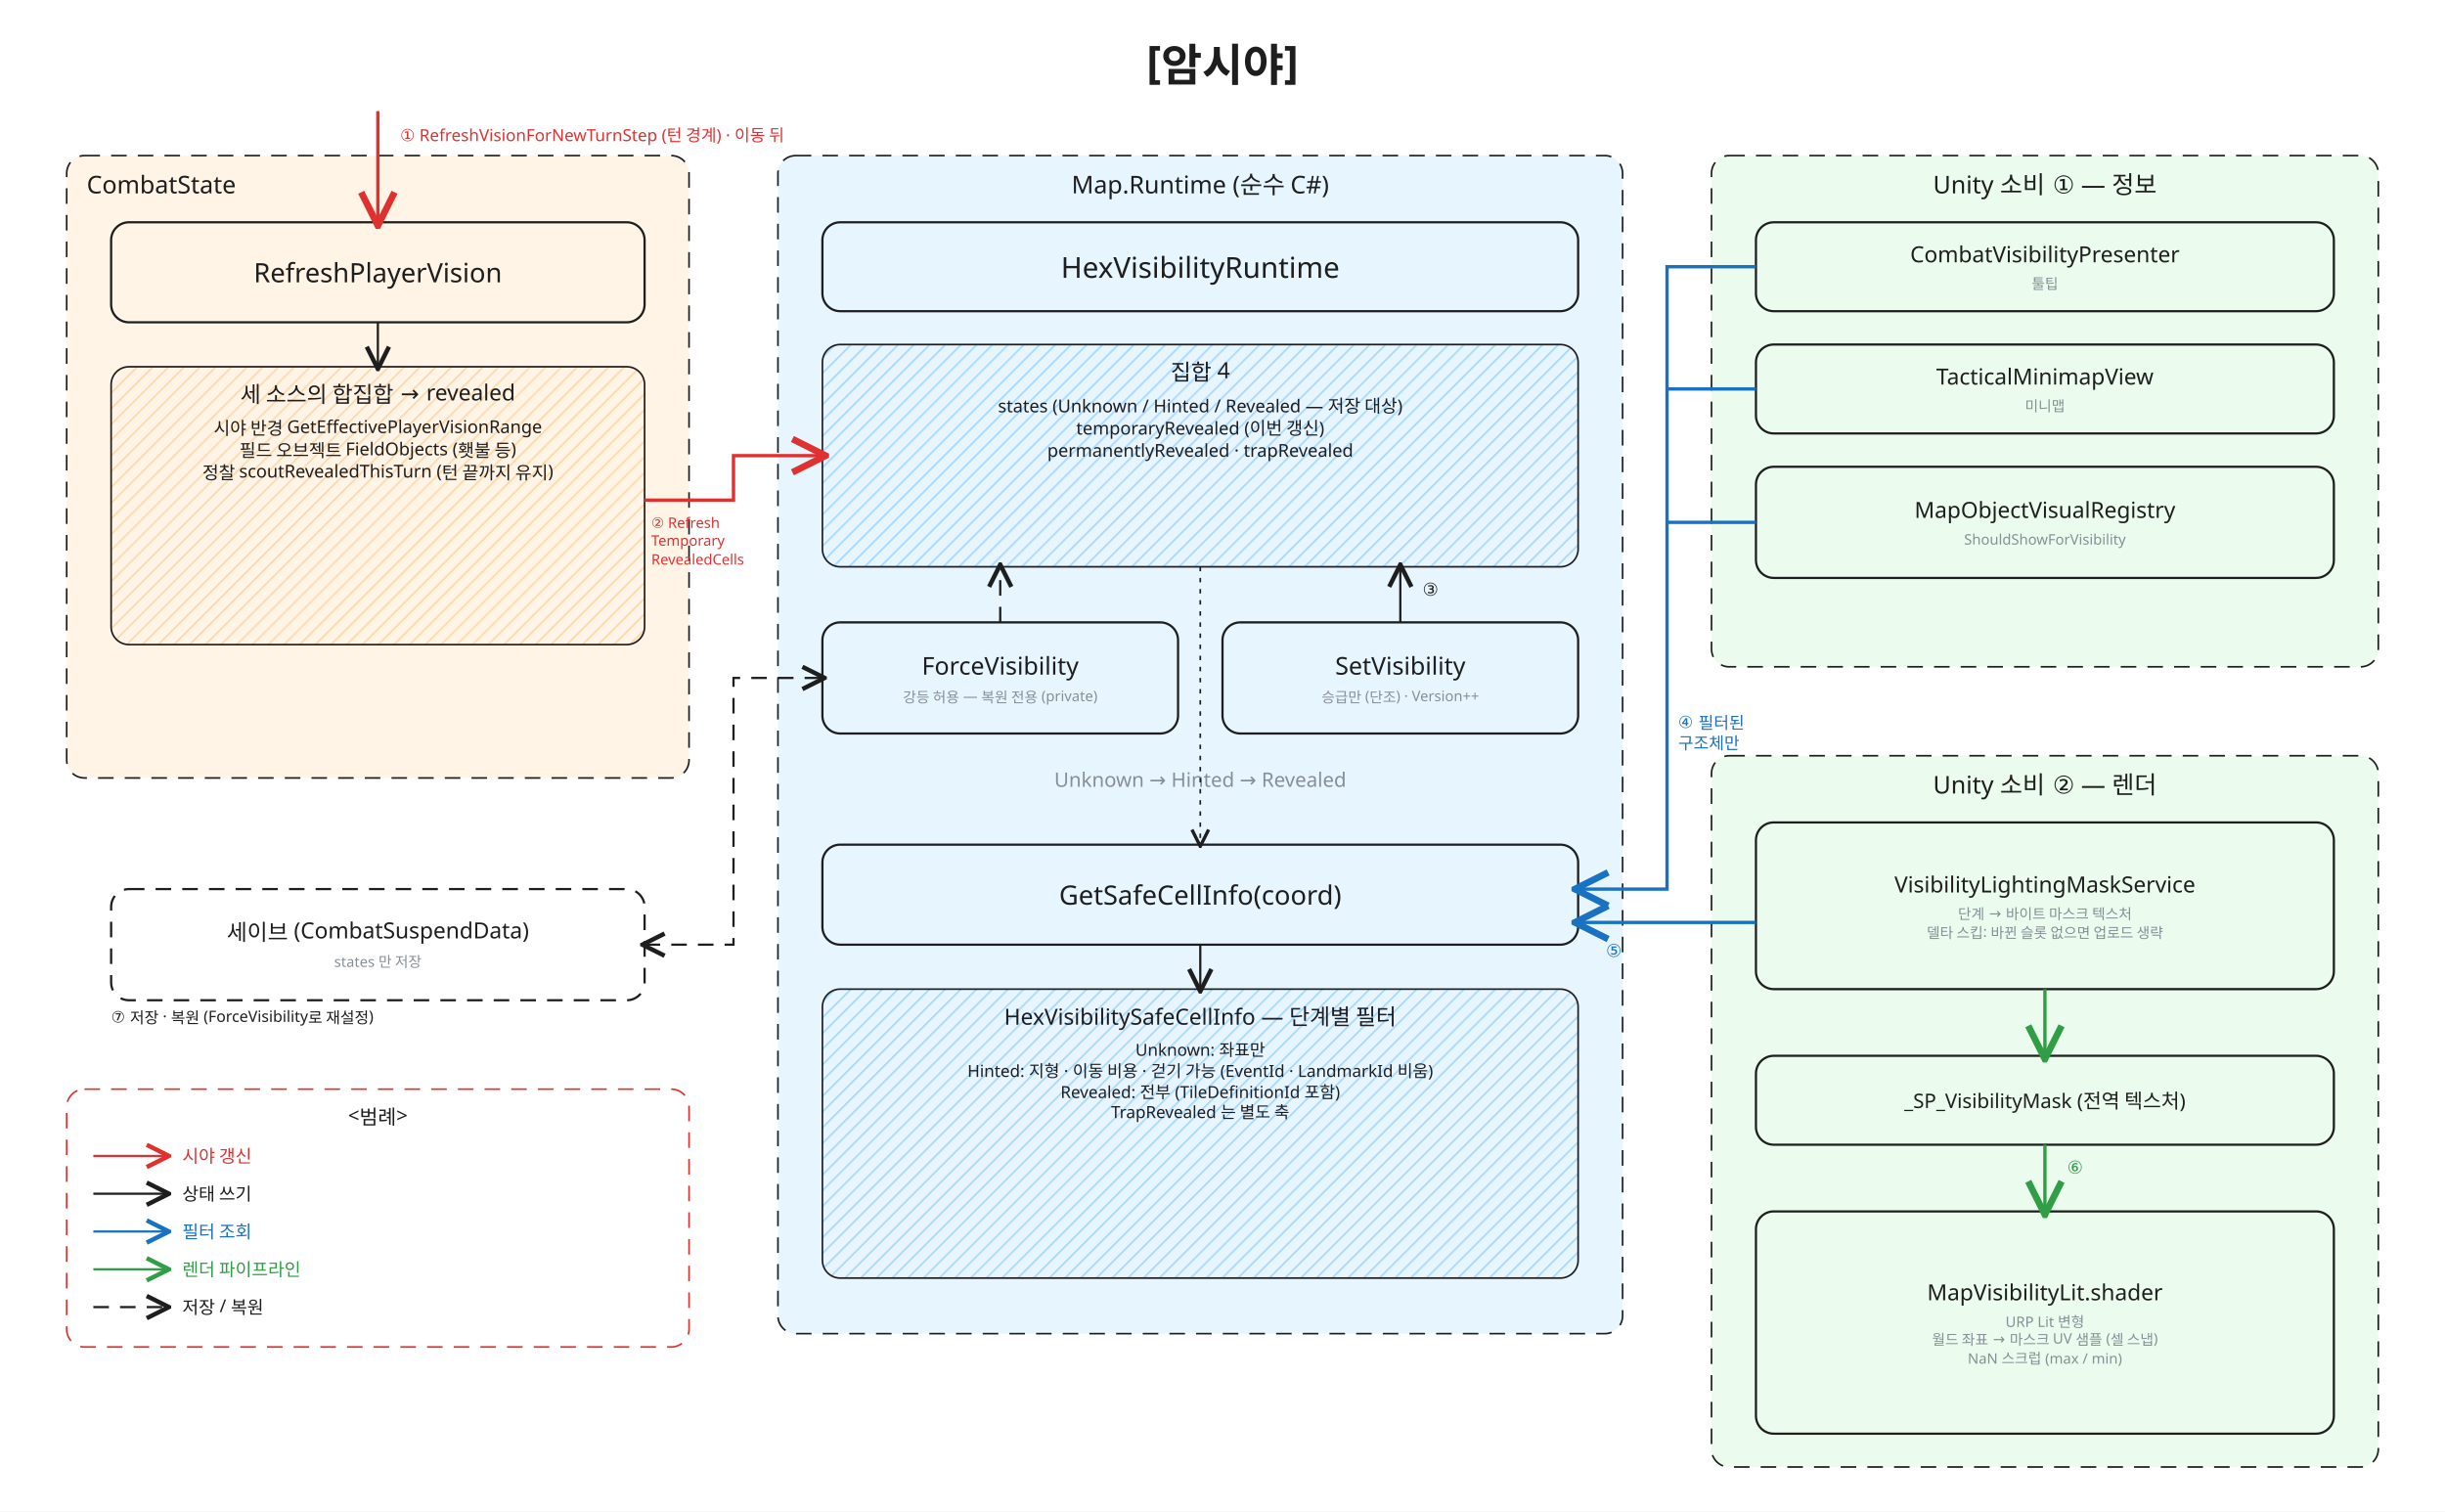
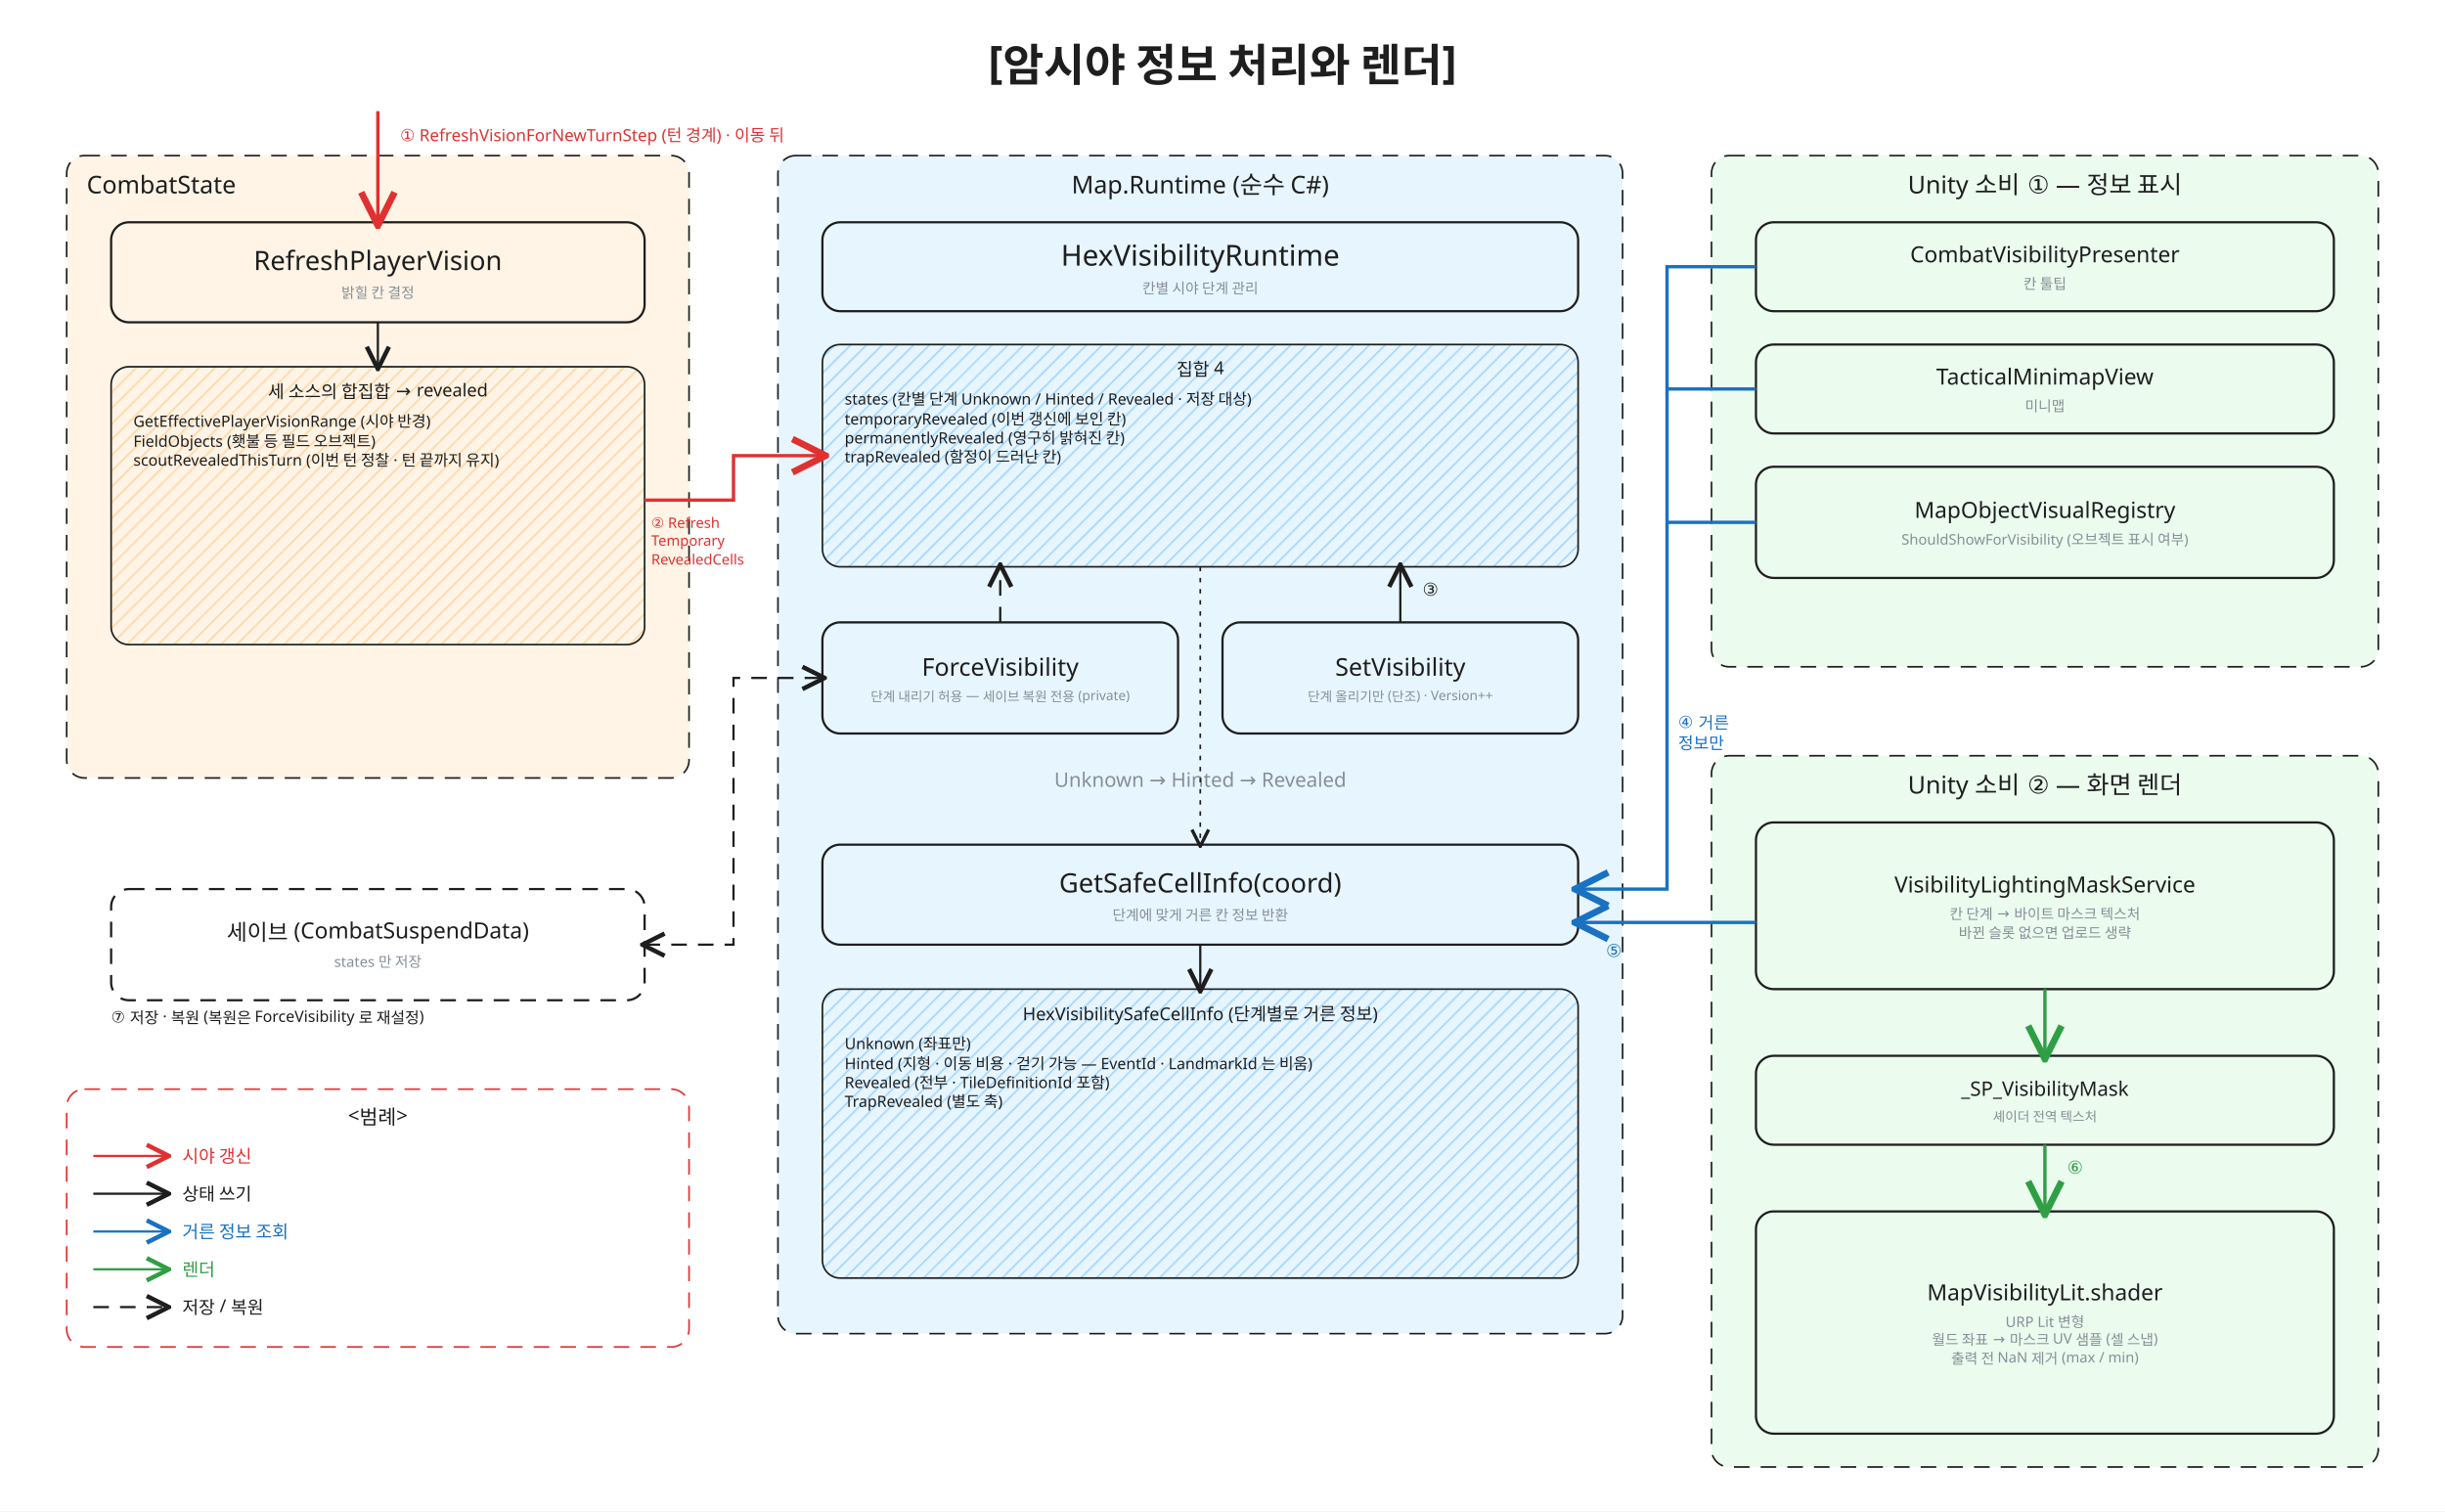
<svg xmlns="http://www.w3.org/2000/svg" width="2200" height="1360" viewBox="0 0 2200 1360">
  <defs>
    <pattern id="hffd8a8" patternUnits="userSpaceOnUse" width="10" height="10" patternTransform="rotate(45)">
      <line x1="0" y1="0" x2="0" y2="10" stroke="#ffd8a8" stroke-width="3" />
    </pattern>
    <pattern id="ha5d8ff" patternUnits="userSpaceOnUse" width="10" height="10" patternTransform="rotate(45)">
      <line x1="0" y1="0" x2="0" y2="10" stroke="#a5d8ff" stroke-width="3" />
    </pattern>
    <marker id="ah1e1e1e" markerWidth="12" markerHeight="12" refX="10" refY="6" orient="auto">
      <path d="M1,1 L11,6 L1,11" fill="none" stroke="#1e1e1e" stroke-width="2" />
    </marker>
    <marker id="as1e1e1e" markerWidth="12" markerHeight="12" refX="2" refY="6" orient="auto">
      <path d="M11,1 L1,6 L11,11" fill="none" stroke="#1e1e1e" stroke-width="2" />
    </marker>
    <marker id="ahe03131" markerWidth="12" markerHeight="12" refX="10" refY="6" orient="auto">
      <path d="M1,1 L11,6 L1,11" fill="none" stroke="#e03131" stroke-width="2" />
    </marker>
    <marker id="ase03131" markerWidth="12" markerHeight="12" refX="2" refY="6" orient="auto">
      <path d="M11,1 L1,6 L11,11" fill="none" stroke="#e03131" stroke-width="2" />
    </marker>
    <marker id="ah1971c2" markerWidth="12" markerHeight="12" refX="10" refY="6" orient="auto">
      <path d="M1,1 L11,6 L1,11" fill="none" stroke="#1971c2" stroke-width="2" />
    </marker>
    <marker id="as1971c2" markerWidth="12" markerHeight="12" refX="2" refY="6" orient="auto">
      <path d="M11,1 L1,6 L11,11" fill="none" stroke="#1971c2" stroke-width="2" />
    </marker>
    <marker id="ah2f9e44" markerWidth="12" markerHeight="12" refX="10" refY="6" orient="auto">
      <path d="M1,1 L11,6 L1,11" fill="none" stroke="#2f9e44" stroke-width="2" />
    </marker>
    <marker id="as2f9e44" markerWidth="12" markerHeight="12" refX="2" refY="6" orient="auto">
      <path d="M11,1 L1,6 L11,11" fill="none" stroke="#2f9e44" stroke-width="2" />
    </marker>
  </defs>
  <rect width="100%" height="100%" fill="#ffffff" />
-   <text x="1100" y="70" font-size="40" fill="#1e1e1e" text-anchor="middle" font-family="Virgil, 'Segoe Print', 'Comic Sans MS', 'Apple SD Gothic Neo', 'Noto Sans KR', sans-serif" font-weight="bold">[암시야]</text>
+   <text x="1100" y="70" font-size="40" fill="#1e1e1e" text-anchor="middle" font-family="Virgil, 'Segoe Print', 'Comic Sans MS', 'Apple SD Gothic Neo', 'Noto Sans KR', sans-serif" font-weight="bold">[암시야 정보 처리와 렌더]</text>
  <rect x="60" y="140" width="560" height="560" rx="16" fill="#fff4e6" stroke="#1e1e1e" stroke-width="1.5" stroke-dasharray="14,10" />
  <text x="78" y="174" font-size="22" fill="#1e1e1e" text-anchor="start" font-family="Virgil, 'Segoe Print', 'Comic Sans MS', 'Apple SD Gothic Neo', 'Noto Sans KR', sans-serif" font-weight="normal">CombatState</text>
  <rect x="100" y="200" width="480" height="90" rx="16" fill="none" stroke="#1e1e1e" stroke-width="2" />
-   <text x="340" y="254" font-size="24" fill="#1e1e1e" text-anchor="middle" font-family="Virgil, 'Segoe Print', 'Comic Sans MS', 'Apple SD Gothic Neo', 'Noto Sans KR', sans-serif" font-weight="normal">RefreshPlayerVision</text>
+   <text x="340" y="243" font-size="24" fill="#1e1e1e" text-anchor="middle" font-family="Virgil, 'Segoe Print', 'Comic Sans MS', 'Apple SD Gothic Neo', 'Noto Sans KR', sans-serif" font-weight="normal">RefreshPlayerVision</text>
+   <text x="340" y="268" font-size="13" fill="#868e96" text-anchor="middle" font-family="Virgil, 'Segoe Print', 'Comic Sans MS', 'Apple SD Gothic Neo', 'Noto Sans KR', sans-serif" font-weight="normal">밝힐 칸 결정</text>
  <rect x="100" y="330" width="480" height="250" rx="16" fill="url(#hffd8a8)" stroke="#1e1e1e" stroke-width="1.5" />
-   <text x="340" y="362" font-size="20" fill="#1e1e1e" text-anchor="middle" font-family="Virgil, 'Segoe Print', 'Comic Sans MS', 'Apple SD Gothic Neo', 'Noto Sans KR', sans-serif" font-weight="normal">세 소스의 합집합 → revealed</text>
-   <text x="340" y="391" font-size="16" fill="#1e1e1e" text-anchor="middle" font-family="Virgil, 'Segoe Print', 'Comic Sans MS', 'Apple SD Gothic Neo', 'Noto Sans KR', sans-serif" font-weight="normal">시야 반경  GetEffectivePlayerVisionRange</text>
-   <text x="340" y="411" font-size="16" fill="#1e1e1e" text-anchor="middle" font-family="Virgil, 'Segoe Print', 'Comic Sans MS', 'Apple SD Gothic Neo', 'Noto Sans KR', sans-serif" font-weight="normal">필드 오브젝트  FieldObjects (횃불 등)</text>
-   <text x="340" y="431" font-size="16" fill="#1e1e1e" text-anchor="middle" font-family="Virgil, 'Segoe Print', 'Comic Sans MS', 'Apple SD Gothic Neo', 'Noto Sans KR', sans-serif" font-weight="normal">정찰  scoutRevealedThisTurn (턴 끝까지 유지)</text>
+   <text x="340" y="358" font-size="16" fill="#1e1e1e" text-anchor="middle" font-family="Virgil, 'Segoe Print', 'Comic Sans MS', 'Apple SD Gothic Neo', 'Noto Sans KR', sans-serif" font-weight="normal">세 소스의 합집합 → revealed</text>
+   <text x="120" y="384" font-size="14" fill="#1e1e1e" text-anchor="start" font-family="Virgil, 'Segoe Print', 'Comic Sans MS', 'Apple SD Gothic Neo', 'Noto Sans KR', sans-serif" font-weight="normal">GetEffectivePlayerVisionRange  (시야 반경)</text>
+   <text x="120" y="402" font-size="14" fill="#1e1e1e" text-anchor="start" font-family="Virgil, 'Segoe Print', 'Comic Sans MS', 'Apple SD Gothic Neo', 'Noto Sans KR', sans-serif" font-weight="normal">FieldObjects  (횃불 등 필드 오브젝트)</text>
+   <text x="120" y="419" font-size="14" fill="#1e1e1e" text-anchor="start" font-family="Virgil, 'Segoe Print', 'Comic Sans MS', 'Apple SD Gothic Neo', 'Noto Sans KR', sans-serif" font-weight="normal">scoutRevealedThisTurn  (이번 턴 정찰 · 턴 끝까지 유지)</text>
  <polyline points="340,290 340,330" fill="none" stroke="#1e1e1e" stroke-width="2" marker-end="url(#ah1e1e1e)" />
  <polyline points="340,100 340,200" fill="none" stroke="#e03131" stroke-width="3" marker-end="url(#ahe03131)" />
  <text x="360" y="127" font-size="15" fill="#e03131" text-anchor="start" font-family="Virgil, 'Segoe Print', 'Comic Sans MS', 'Apple SD Gothic Neo', 'Noto Sans KR', sans-serif" font-weight="normal">① RefreshVisionForNewTurnStep (턴 경계) · 이동 뒤</text>
  <rect x="700" y="140" width="760" height="1060" rx="16" fill="#e7f5ff" stroke="#1e1e1e" stroke-width="1.5" stroke-dasharray="14,10" />
  <text x="1080" y="174" font-size="22" fill="#1e1e1e" text-anchor="middle" font-family="Virgil, 'Segoe Print', 'Comic Sans MS', 'Apple SD Gothic Neo', 'Noto Sans KR', sans-serif" font-weight="normal">Map.Runtime (순수 C#)</text>
  <rect x="740" y="200" width="680" height="80" rx="16" fill="none" stroke="#1e1e1e" stroke-width="2" />
-   <text x="1080" y="250" font-size="26" fill="#1e1e1e" text-anchor="middle" font-family="Virgil, 'Segoe Print', 'Comic Sans MS', 'Apple SD Gothic Neo', 'Noto Sans KR', sans-serif" font-weight="normal">HexVisibilityRuntime</text>
+   <text x="1080" y="239" font-size="26" fill="#1e1e1e" text-anchor="middle" font-family="Virgil, 'Segoe Print', 'Comic Sans MS', 'Apple SD Gothic Neo', 'Noto Sans KR', sans-serif" font-weight="normal">HexVisibilityRuntime</text>
+   <text x="1080" y="264" font-size="13" fill="#868e96" text-anchor="middle" font-family="Virgil, 'Segoe Print', 'Comic Sans MS', 'Apple SD Gothic Neo', 'Noto Sans KR', sans-serif" font-weight="normal">칸별 시야 단계 관리</text>
  <rect x="740" y="310" width="680" height="200" rx="16" fill="url(#ha5d8ff)" stroke="#1e1e1e" stroke-width="1.5" />
-   <text x="1080" y="342" font-size="20" fill="#1e1e1e" text-anchor="middle" font-family="Virgil, 'Segoe Print', 'Comic Sans MS', 'Apple SD Gothic Neo', 'Noto Sans KR', sans-serif" font-weight="normal">집합 4</text>
-   <text x="1080" y="371" font-size="16" fill="#1e1e1e" text-anchor="middle" font-family="Virgil, 'Segoe Print', 'Comic Sans MS', 'Apple SD Gothic Neo', 'Noto Sans KR', sans-serif" font-weight="normal">states  (Unknown / Hinted / Revealed — 저장 대상)</text>
-   <text x="1080" y="391" font-size="16" fill="#1e1e1e" text-anchor="middle" font-family="Virgil, 'Segoe Print', 'Comic Sans MS', 'Apple SD Gothic Neo', 'Noto Sans KR', sans-serif" font-weight="normal">temporaryRevealed  (이번 갱신)</text>
-   <text x="1080" y="411" font-size="16" fill="#1e1e1e" text-anchor="middle" font-family="Virgil, 'Segoe Print', 'Comic Sans MS', 'Apple SD Gothic Neo', 'Noto Sans KR', sans-serif" font-weight="normal">permanentlyRevealed · trapRevealed</text>
+   <text x="1080" y="338" font-size="16" fill="#1e1e1e" text-anchor="middle" font-family="Virgil, 'Segoe Print', 'Comic Sans MS', 'Apple SD Gothic Neo', 'Noto Sans KR', sans-serif" font-weight="normal">집합 4</text>
+   <text x="760" y="364" font-size="14" fill="#1e1e1e" text-anchor="start" font-family="Virgil, 'Segoe Print', 'Comic Sans MS', 'Apple SD Gothic Neo', 'Noto Sans KR', sans-serif" font-weight="normal">states  (칸별 단계 Unknown / Hinted / Revealed · 저장 대상)</text>
+   <text x="760" y="382" font-size="14" fill="#1e1e1e" text-anchor="start" font-family="Virgil, 'Segoe Print', 'Comic Sans MS', 'Apple SD Gothic Neo', 'Noto Sans KR', sans-serif" font-weight="normal">temporaryRevealed  (이번 갱신에 보인 칸)</text>
+   <text x="760" y="399" font-size="14" fill="#1e1e1e" text-anchor="start" font-family="Virgil, 'Segoe Print', 'Comic Sans MS', 'Apple SD Gothic Neo', 'Noto Sans KR', sans-serif" font-weight="normal">permanentlyRevealed  (영구히 밝혀진 칸)</text>
+   <text x="760" y="416" font-size="14" fill="#1e1e1e" text-anchor="start" font-family="Virgil, 'Segoe Print', 'Comic Sans MS', 'Apple SD Gothic Neo', 'Noto Sans KR', sans-serif" font-weight="normal">trapRevealed  (함정이 드러난 칸)</text>
  <rect x="740" y="560" width="320" height="100" rx="16" fill="none" stroke="#1e1e1e" stroke-width="2" />
-   <text x="900" y="607" font-size="22" fill="#1e1e1e" text-anchor="middle" font-family="Virgil, 'Segoe Print', 'Comic Sans MS', 'Apple SD Gothic Neo', 'Noto Sans KR', sans-serif" font-weight="normal">ForceVisibility</text>
-   <text x="900" y="632" font-size="13" fill="#868e96" text-anchor="middle" font-family="Virgil, 'Segoe Print', 'Comic Sans MS', 'Apple SD Gothic Neo', 'Noto Sans KR', sans-serif" font-weight="normal">강등 허용 — 복원 전용 (private)</text>
+   <text x="900" y="608" font-size="22" fill="#1e1e1e" text-anchor="middle" font-family="Virgil, 'Segoe Print', 'Comic Sans MS', 'Apple SD Gothic Neo', 'Noto Sans KR', sans-serif" font-weight="normal">ForceVisibility</text>
+   <text x="900" y="631" font-size="12" fill="#868e96" text-anchor="middle" font-family="Virgil, 'Segoe Print', 'Comic Sans MS', 'Apple SD Gothic Neo', 'Noto Sans KR', sans-serif" font-weight="normal">단계 내리기 허용 — 세이브 복원 전용 (private)</text>
  <rect x="1100" y="560" width="320" height="100" rx="16" fill="none" stroke="#1e1e1e" stroke-width="2" />
-   <text x="1260" y="607" font-size="22" fill="#1e1e1e" text-anchor="middle" font-family="Virgil, 'Segoe Print', 'Comic Sans MS', 'Apple SD Gothic Neo', 'Noto Sans KR', sans-serif" font-weight="normal">SetVisibility</text>
-   <text x="1260" y="632" font-size="13" fill="#868e96" text-anchor="middle" font-family="Virgil, 'Segoe Print', 'Comic Sans MS', 'Apple SD Gothic Neo', 'Noto Sans KR', sans-serif" font-weight="normal">승급만 (단조) · Version++</text>
+   <text x="1260" y="608" font-size="22" fill="#1e1e1e" text-anchor="middle" font-family="Virgil, 'Segoe Print', 'Comic Sans MS', 'Apple SD Gothic Neo', 'Noto Sans KR', sans-serif" font-weight="normal">SetVisibility</text>
+   <text x="1260" y="631" font-size="12" fill="#868e96" text-anchor="middle" font-family="Virgil, 'Segoe Print', 'Comic Sans MS', 'Apple SD Gothic Neo', 'Noto Sans KR', sans-serif" font-weight="normal">단계 올리기만 (단조) · Version++</text>
  <polyline points="900,560 900,510" fill="none" stroke="#1e1e1e" stroke-width="2" stroke-dasharray="14,10" marker-end="url(#ah1e1e1e)" />
  <polyline points="1260,560 1260,510" fill="none" stroke="#1e1e1e" stroke-width="2" marker-end="url(#ah1e1e1e)" />
  <text x="1280" y="536" font-size="16" fill="#1e1e1e" text-anchor="start" font-family="Virgil, 'Segoe Print', 'Comic Sans MS', 'Apple SD Gothic Neo', 'Noto Sans KR', sans-serif" font-weight="normal">③</text>
  <text x="1080" y="708" font-size="18" fill="#868e96" text-anchor="middle" font-family="Virgil, 'Segoe Print', 'Comic Sans MS', 'Apple SD Gothic Neo', 'Noto Sans KR', sans-serif" font-weight="normal">Unknown  →  Hinted  →  Revealed</text>
  <rect x="740" y="760" width="680" height="90" rx="16" fill="none" stroke="#1e1e1e" stroke-width="2" />
-   <text x="1080" y="814" font-size="24" fill="#1e1e1e" text-anchor="middle" font-family="Virgil, 'Segoe Print', 'Comic Sans MS', 'Apple SD Gothic Neo', 'Noto Sans KR', sans-serif" font-weight="normal">GetSafeCellInfo(coord)</text>
+   <text x="1080" y="803" font-size="24" fill="#1e1e1e" text-anchor="middle" font-family="Virgil, 'Segoe Print', 'Comic Sans MS', 'Apple SD Gothic Neo', 'Noto Sans KR', sans-serif" font-weight="normal">GetSafeCellInfo(coord)</text>
+   <text x="1080" y="828" font-size="13" fill="#868e96" text-anchor="middle" font-family="Virgil, 'Segoe Print', 'Comic Sans MS', 'Apple SD Gothic Neo', 'Noto Sans KR', sans-serif" font-weight="normal">단계에 맞게 거른 칸 정보 반환</text>
  <rect x="740" y="890" width="680" height="260" rx="16" fill="url(#ha5d8ff)" stroke="#1e1e1e" stroke-width="1.5" />
-   <text x="1080" y="922" font-size="20" fill="#1e1e1e" text-anchor="middle" font-family="Virgil, 'Segoe Print', 'Comic Sans MS', 'Apple SD Gothic Neo', 'Noto Sans KR', sans-serif" font-weight="normal">HexVisibilitySafeCellInfo — 단계별 필터</text>
-   <text x="1080" y="950" font-size="15" fill="#1e1e1e" text-anchor="middle" font-family="Virgil, 'Segoe Print', 'Comic Sans MS', 'Apple SD Gothic Neo', 'Noto Sans KR', sans-serif" font-weight="normal">Unknown:  좌표만</text>
-   <text x="1080" y="969" font-size="15" fill="#1e1e1e" text-anchor="middle" font-family="Virgil, 'Segoe Print', 'Comic Sans MS', 'Apple SD Gothic Neo', 'Noto Sans KR', sans-serif" font-weight="normal">Hinted:  지형 · 이동 비용 · 걷기 가능 (EventId · LandmarkId 비움)</text>
-   <text x="1080" y="988" font-size="15" fill="#1e1e1e" text-anchor="middle" font-family="Virgil, 'Segoe Print', 'Comic Sans MS', 'Apple SD Gothic Neo', 'Noto Sans KR', sans-serif" font-weight="normal">Revealed:  전부 (TileDefinitionId 포함)</text>
-   <text x="1080" y="1006" font-size="15" fill="#1e1e1e" text-anchor="middle" font-family="Virgil, 'Segoe Print', 'Comic Sans MS', 'Apple SD Gothic Neo', 'Noto Sans KR', sans-serif" font-weight="normal">TrapRevealed 는 별도 축</text>
+   <text x="1080" y="918" font-size="16" fill="#1e1e1e" text-anchor="middle" font-family="Virgil, 'Segoe Print', 'Comic Sans MS', 'Apple SD Gothic Neo', 'Noto Sans KR', sans-serif" font-weight="normal">HexVisibilitySafeCellInfo (단계별로 거른 정보)</text>
+   <text x="760" y="944" font-size="14" fill="#1e1e1e" text-anchor="start" font-family="Virgil, 'Segoe Print', 'Comic Sans MS', 'Apple SD Gothic Neo', 'Noto Sans KR', sans-serif" font-weight="normal">Unknown  (좌표만)</text>
+   <text x="760" y="962" font-size="14" fill="#1e1e1e" text-anchor="start" font-family="Virgil, 'Segoe Print', 'Comic Sans MS', 'Apple SD Gothic Neo', 'Noto Sans KR', sans-serif" font-weight="normal">Hinted  (지형 · 이동 비용 · 걷기 가능 — EventId · LandmarkId 는 비움)</text>
+   <text x="760" y="979" font-size="14" fill="#1e1e1e" text-anchor="start" font-family="Virgil, 'Segoe Print', 'Comic Sans MS', 'Apple SD Gothic Neo', 'Noto Sans KR', sans-serif" font-weight="normal">Revealed  (전부 · TileDefinitionId 포함)</text>
+   <text x="760" y="996" font-size="14" fill="#1e1e1e" text-anchor="start" font-family="Virgil, 'Segoe Print', 'Comic Sans MS', 'Apple SD Gothic Neo', 'Noto Sans KR', sans-serif" font-weight="normal">TrapRevealed  (별도 축)</text>
  <polyline points="1080,850 1080,890" fill="none" stroke="#1e1e1e" stroke-width="2" marker-end="url(#ah1e1e1e)" />
  <polyline points="1080,510 1080,760" fill="none" stroke="#1e1e1e" stroke-width="1.5" stroke-dasharray="4,6" marker-end="url(#ah1e1e1e)" />
  <polyline points="580,450 660,450 660,410 740,410" fill="none" stroke="#e03131" stroke-width="3" marker-end="url(#ahe03131)" />
  <text x="586" y="475" font-size="13" fill="#e03131" text-anchor="start" font-family="Virgil, 'Segoe Print', 'Comic Sans MS', 'Apple SD Gothic Neo', 'Noto Sans KR', sans-serif" font-weight="normal">② Refresh</text>
  <text x="586" y="491" font-size="13" fill="#e03131" text-anchor="start" font-family="Virgil, 'Segoe Print', 'Comic Sans MS', 'Apple SD Gothic Neo', 'Noto Sans KR', sans-serif" font-weight="normal">Temporary</text>
  <text x="586" y="508" font-size="13" fill="#e03131" text-anchor="start" font-family="Virgil, 'Segoe Print', 'Comic Sans MS', 'Apple SD Gothic Neo', 'Noto Sans KR', sans-serif" font-weight="normal">RevealedCells</text>
  <rect x="1540" y="140" width="600" height="460" rx="16" fill="#ebfbee" stroke="#1e1e1e" stroke-width="1.5" stroke-dasharray="14,10" />
-   <text x="1840" y="174" font-size="22" fill="#1e1e1e" text-anchor="middle" font-family="Virgil, 'Segoe Print', 'Comic Sans MS', 'Apple SD Gothic Neo', 'Noto Sans KR', sans-serif" font-weight="normal">Unity 소비 ① — 정보</text>
+   <text x="1840" y="174" font-size="22" fill="#1e1e1e" text-anchor="middle" font-family="Virgil, 'Segoe Print', 'Comic Sans MS', 'Apple SD Gothic Neo', 'Noto Sans KR', sans-serif" font-weight="normal">Unity 소비 ① — 정보 표시</text>
  <rect x="1580" y="200" width="520" height="80" rx="16" fill="none" stroke="#1e1e1e" stroke-width="2" />
  <text x="1840" y="236" font-size="20" fill="#1e1e1e" text-anchor="middle" font-family="Virgil, 'Segoe Print', 'Comic Sans MS', 'Apple SD Gothic Neo', 'Noto Sans KR', sans-serif" font-weight="normal">CombatVisibilityPresenter</text>
-   <text x="1840" y="260" font-size="13" fill="#868e96" text-anchor="middle" font-family="Virgil, 'Segoe Print', 'Comic Sans MS', 'Apple SD Gothic Neo', 'Noto Sans KR', sans-serif" font-weight="normal">툴팁</text>
+   <text x="1840" y="260" font-size="13" fill="#868e96" text-anchor="middle" font-family="Virgil, 'Segoe Print', 'Comic Sans MS', 'Apple SD Gothic Neo', 'Noto Sans KR', sans-serif" font-weight="normal">칸 툴팁</text>
  <rect x="1580" y="310" width="520" height="80" rx="16" fill="none" stroke="#1e1e1e" stroke-width="2" />
  <text x="1840" y="346" font-size="20" fill="#1e1e1e" text-anchor="middle" font-family="Virgil, 'Segoe Print', 'Comic Sans MS', 'Apple SD Gothic Neo', 'Noto Sans KR', sans-serif" font-weight="normal">TacticalMinimapView</text>
  <text x="1840" y="370" font-size="13" fill="#868e96" text-anchor="middle" font-family="Virgil, 'Segoe Print', 'Comic Sans MS', 'Apple SD Gothic Neo', 'Noto Sans KR', sans-serif" font-weight="normal">미니맵</text>
  <rect x="1580" y="420" width="520" height="100" rx="16" fill="none" stroke="#1e1e1e" stroke-width="2" />
  <text x="1840" y="466" font-size="20" fill="#1e1e1e" text-anchor="middle" font-family="Virgil, 'Segoe Print', 'Comic Sans MS', 'Apple SD Gothic Neo', 'Noto Sans KR', sans-serif" font-weight="normal">MapObjectVisualRegistry</text>
-   <text x="1840" y="490" font-size="13" fill="#868e96" text-anchor="middle" font-family="Virgil, 'Segoe Print', 'Comic Sans MS', 'Apple SD Gothic Neo', 'Noto Sans KR', sans-serif" font-weight="normal">ShouldShowForVisibility</text>
+   <text x="1840" y="490" font-size="13" fill="#868e96" text-anchor="middle" font-family="Virgil, 'Segoe Print', 'Comic Sans MS', 'Apple SD Gothic Neo', 'Noto Sans KR', sans-serif" font-weight="normal">ShouldShowForVisibility (오브젝트 표시 여부)</text>
  <polyline points="1580,240 1500,240 1500,800 1420,800" fill="none" stroke="#1971c2" stroke-width="3" marker-end="url(#ah1971c2)" />
  <polyline points="1580,350 1500,350" fill="none" stroke="#1971c2" stroke-width="3" />
  <polyline points="1580,470 1500,470" fill="none" stroke="#1971c2" stroke-width="3" />
-   <text x="1510" y="655" font-size="15" fill="#1971c2" text-anchor="start" font-family="Virgil, 'Segoe Print', 'Comic Sans MS', 'Apple SD Gothic Neo', 'Noto Sans KR', sans-serif" font-weight="normal">④ 필터된</text>
-   <text x="1510" y="674" font-size="15" fill="#1971c2" text-anchor="start" font-family="Virgil, 'Segoe Print', 'Comic Sans MS', 'Apple SD Gothic Neo', 'Noto Sans KR', sans-serif" font-weight="normal">구조체만</text>
+   <text x="1510" y="655" font-size="15" fill="#1971c2" text-anchor="start" font-family="Virgil, 'Segoe Print', 'Comic Sans MS', 'Apple SD Gothic Neo', 'Noto Sans KR', sans-serif" font-weight="normal">④ 거른</text>
+   <text x="1510" y="674" font-size="15" fill="#1971c2" text-anchor="start" font-family="Virgil, 'Segoe Print', 'Comic Sans MS', 'Apple SD Gothic Neo', 'Noto Sans KR', sans-serif" font-weight="normal">정보만</text>
  <rect x="1540" y="680" width="600" height="640" rx="16" fill="#ebfbee" stroke="#1e1e1e" stroke-width="1.5" stroke-dasharray="14,10" />
-   <text x="1840" y="714" font-size="22" fill="#1e1e1e" text-anchor="middle" font-family="Virgil, 'Segoe Print', 'Comic Sans MS', 'Apple SD Gothic Neo', 'Noto Sans KR', sans-serif" font-weight="normal">Unity 소비 ② — 렌더</text>
+   <text x="1840" y="714" font-size="22" fill="#1e1e1e" text-anchor="middle" font-family="Virgil, 'Segoe Print', 'Comic Sans MS', 'Apple SD Gothic Neo', 'Noto Sans KR', sans-serif" font-weight="normal">Unity 소비 ② — 화면 렌더</text>
  <rect x="1580" y="740" width="520" height="150" rx="16" fill="none" stroke="#1e1e1e" stroke-width="2" />
  <text x="1840" y="803" font-size="20" fill="#1e1e1e" text-anchor="middle" font-family="Virgil, 'Segoe Print', 'Comic Sans MS', 'Apple SD Gothic Neo', 'Noto Sans KR', sans-serif" font-weight="normal">VisibilityLightingMaskService</text>
-   <text x="1840" y="827" font-size="13" fill="#868e96" text-anchor="middle" font-family="Virgil, 'Segoe Print', 'Comic Sans MS', 'Apple SD Gothic Neo', 'Noto Sans KR', sans-serif" font-weight="normal">단계 → 바이트 마스크 텍스처</text>
-   <text x="1840" y="844" font-size="13" fill="#868e96" text-anchor="middle" font-family="Virgil, 'Segoe Print', 'Comic Sans MS', 'Apple SD Gothic Neo', 'Noto Sans KR', sans-serif" font-weight="normal">델타 스킵: 바뀐 슬롯 없으면 업로드 생략</text>
+   <text x="1840" y="827" font-size="13" fill="#868e96" text-anchor="middle" font-family="Virgil, 'Segoe Print', 'Comic Sans MS', 'Apple SD Gothic Neo', 'Noto Sans KR', sans-serif" font-weight="normal">칸 단계 → 바이트 마스크 텍스처</text>
+   <text x="1840" y="844" font-size="13" fill="#868e96" text-anchor="middle" font-family="Virgil, 'Segoe Print', 'Comic Sans MS', 'Apple SD Gothic Neo', 'Noto Sans KR', sans-serif" font-weight="normal">바뀐 슬롯 없으면 업로드 생략</text>
  <rect x="1580" y="950" width="520" height="80" rx="16" fill="none" stroke="#1e1e1e" stroke-width="2" />
-   <text x="1840" y="997" font-size="18" fill="#1e1e1e" text-anchor="middle" font-family="Virgil, 'Segoe Print', 'Comic Sans MS', 'Apple SD Gothic Neo', 'Noto Sans KR', sans-serif" font-weight="normal">_SP_VisibilityMask (전역 텍스처)</text>
+   <text x="1840" y="986" font-size="18" fill="#1e1e1e" text-anchor="middle" font-family="Virgil, 'Segoe Print', 'Comic Sans MS', 'Apple SD Gothic Neo', 'Noto Sans KR', sans-serif" font-weight="normal">_SP_VisibilityMask</text>
+   <text x="1840" y="1009" font-size="12" fill="#868e96" text-anchor="middle" font-family="Virgil, 'Segoe Print', 'Comic Sans MS', 'Apple SD Gothic Neo', 'Noto Sans KR', sans-serif" font-weight="normal">셰이더 전역 텍스처</text>
  <rect x="1580" y="1090" width="520" height="200" rx="16" fill="none" stroke="#1e1e1e" stroke-width="2" />
  <text x="1840" y="1170" font-size="20" fill="#1e1e1e" text-anchor="middle" font-family="Virgil, 'Segoe Print', 'Comic Sans MS', 'Apple SD Gothic Neo', 'Noto Sans KR', sans-serif" font-weight="normal">MapVisibilityLit.shader</text>
  <text x="1840" y="1194" font-size="13" fill="#868e96" text-anchor="middle" font-family="Virgil, 'Segoe Print', 'Comic Sans MS', 'Apple SD Gothic Neo', 'Noto Sans KR', sans-serif" font-weight="normal">URP Lit 변형</text>
  <text x="1840" y="1210" font-size="13" fill="#868e96" text-anchor="middle" font-family="Virgil, 'Segoe Print', 'Comic Sans MS', 'Apple SD Gothic Neo', 'Noto Sans KR', sans-serif" font-weight="normal">월드 좌표 → 마스크 UV 샘플 (셀 스냅)</text>
-   <text x="1840" y="1227" font-size="13" fill="#868e96" text-anchor="middle" font-family="Virgil, 'Segoe Print', 'Comic Sans MS', 'Apple SD Gothic Neo', 'Noto Sans KR', sans-serif" font-weight="normal">NaN 스크럽 (max / min)</text>
+   <text x="1840" y="1227" font-size="13" fill="#868e96" text-anchor="middle" font-family="Virgil, 'Segoe Print', 'Comic Sans MS', 'Apple SD Gothic Neo', 'Noto Sans KR', sans-serif" font-weight="normal">출력 전 NaN 제거 (max / min)</text>
  <polyline points="1580,830 1420,830" fill="none" stroke="#1971c2" stroke-width="3" marker-end="url(#ah1971c2)" />
  <text x="1445" y="861" font-size="16" fill="#1971c2" text-anchor="start" font-family="Virgil, 'Segoe Print', 'Comic Sans MS', 'Apple SD Gothic Neo', 'Noto Sans KR', sans-serif" font-weight="normal">⑤</text>
  <polyline points="1840,890 1840,950" fill="none" stroke="#2f9e44" stroke-width="3" marker-end="url(#ah2f9e44)" />
  <polyline points="1840,1030 1840,1090" fill="none" stroke="#2f9e44" stroke-width="3" marker-end="url(#ah2f9e44)" />
  <text x="1860" y="1056" font-size="16" fill="#2f9e44" text-anchor="start" font-family="Virgil, 'Segoe Print', 'Comic Sans MS', 'Apple SD Gothic Neo', 'Noto Sans KR', sans-serif" font-weight="normal">⑥</text>
  <rect x="100" y="800" width="480" height="100" rx="16" fill="none" stroke="#1e1e1e" stroke-width="2" stroke-dasharray="14,10" />
  <text x="340" y="846" font-size="20" fill="#1e1e1e" text-anchor="middle" font-family="Virgil, 'Segoe Print', 'Comic Sans MS', 'Apple SD Gothic Neo', 'Noto Sans KR', sans-serif" font-weight="normal">세이브 (CombatSuspendData)</text>
  <text x="340" y="870" font-size="13" fill="#868e96" text-anchor="middle" font-family="Virgil, 'Segoe Print', 'Comic Sans MS', 'Apple SD Gothic Neo', 'Noto Sans KR', sans-serif" font-weight="normal">states 만 저장</text>
  <polyline points="580,850 660,850 660,610 740,610" fill="none" stroke="#1e1e1e" stroke-width="2" stroke-dasharray="14,10" marker-end="url(#ah1e1e1e)" marker-start="url(#as1e1e1e)" />
-   <text x="100" y="920" font-size="14" fill="#1e1e1e" text-anchor="start" font-family="Virgil, 'Segoe Print', 'Comic Sans MS', 'Apple SD Gothic Neo', 'Noto Sans KR', sans-serif" font-weight="normal">⑦ 저장 · 복원 (ForceVisibility로 재설정)</text>
+   <text x="100" y="920" font-size="14" fill="#1e1e1e" text-anchor="start" font-family="Virgil, 'Segoe Print', 'Comic Sans MS', 'Apple SD Gothic Neo', 'Noto Sans KR', sans-serif" font-weight="normal">⑦ 저장 · 복원 (복원은 ForceVisibility 로 재설정)</text>
  <rect x="60" y="980" width="560" height="232.0" rx="16" fill="none" stroke="#e03131" stroke-width="1.5" stroke-dasharray="14,10" />
  <text x="340" y="1010" font-size="18" fill="#1e1e1e" text-anchor="middle" font-family="Virgil, 'Segoe Print', 'Comic Sans MS', 'Apple SD Gothic Neo', 'Noto Sans KR', sans-serif" font-weight="normal">&lt;범례&gt;</text>
  <polyline points="84,1040.1 150,1040.1" fill="none" stroke="#e03131" stroke-width="2" marker-end="url(#ahe03131)" />
  <text x="164" y="1046" font-size="16" fill="#e03131" text-anchor="start" font-family="Virgil, 'Segoe Print', 'Comic Sans MS', 'Apple SD Gothic Neo', 'Noto Sans KR', sans-serif" font-weight="normal">시야 갱신</text>
  <polyline points="84,1074.1 150,1074.1" fill="none" stroke="#1e1e1e" stroke-width="2" marker-end="url(#ah1e1e1e)" />
  <text x="164" y="1080" font-size="16" fill="#1e1e1e" text-anchor="start" font-family="Virgil, 'Segoe Print', 'Comic Sans MS', 'Apple SD Gothic Neo', 'Noto Sans KR', sans-serif" font-weight="normal">상태 쓰기</text>
  <polyline points="84,1108.1 150,1108.1" fill="none" stroke="#1971c2" stroke-width="2" marker-end="url(#ah1971c2)" />
-   <text x="164" y="1114" font-size="16" fill="#1971c2" text-anchor="start" font-family="Virgil, 'Segoe Print', 'Comic Sans MS', 'Apple SD Gothic Neo', 'Noto Sans KR', sans-serif" font-weight="normal">필터 조회</text>
+   <text x="164" y="1114" font-size="16" fill="#1971c2" text-anchor="start" font-family="Virgil, 'Segoe Print', 'Comic Sans MS', 'Apple SD Gothic Neo', 'Noto Sans KR', sans-serif" font-weight="normal">거른 정보 조회</text>
  <polyline points="84,1142.1 150,1142.1" fill="none" stroke="#2f9e44" stroke-width="2" marker-end="url(#ah2f9e44)" />
-   <text x="164" y="1148" font-size="16" fill="#2f9e44" text-anchor="start" font-family="Virgil, 'Segoe Print', 'Comic Sans MS', 'Apple SD Gothic Neo', 'Noto Sans KR', sans-serif" font-weight="normal">렌더 파이프라인</text>
+   <text x="164" y="1148" font-size="16" fill="#2f9e44" text-anchor="start" font-family="Virgil, 'Segoe Print', 'Comic Sans MS', 'Apple SD Gothic Neo', 'Noto Sans KR', sans-serif" font-weight="normal">렌더</text>
  <polyline points="84,1176.1 150,1176.1" fill="none" stroke="#1e1e1e" stroke-width="2" stroke-dasharray="14,10" marker-end="url(#ah1e1e1e)" />
  <text x="164" y="1182" font-size="16" fill="#1e1e1e" text-anchor="start" font-family="Virgil, 'Segoe Print', 'Comic Sans MS', 'Apple SD Gothic Neo', 'Noto Sans KR', sans-serif" font-weight="normal">저장 / 복원</text>
</svg>
